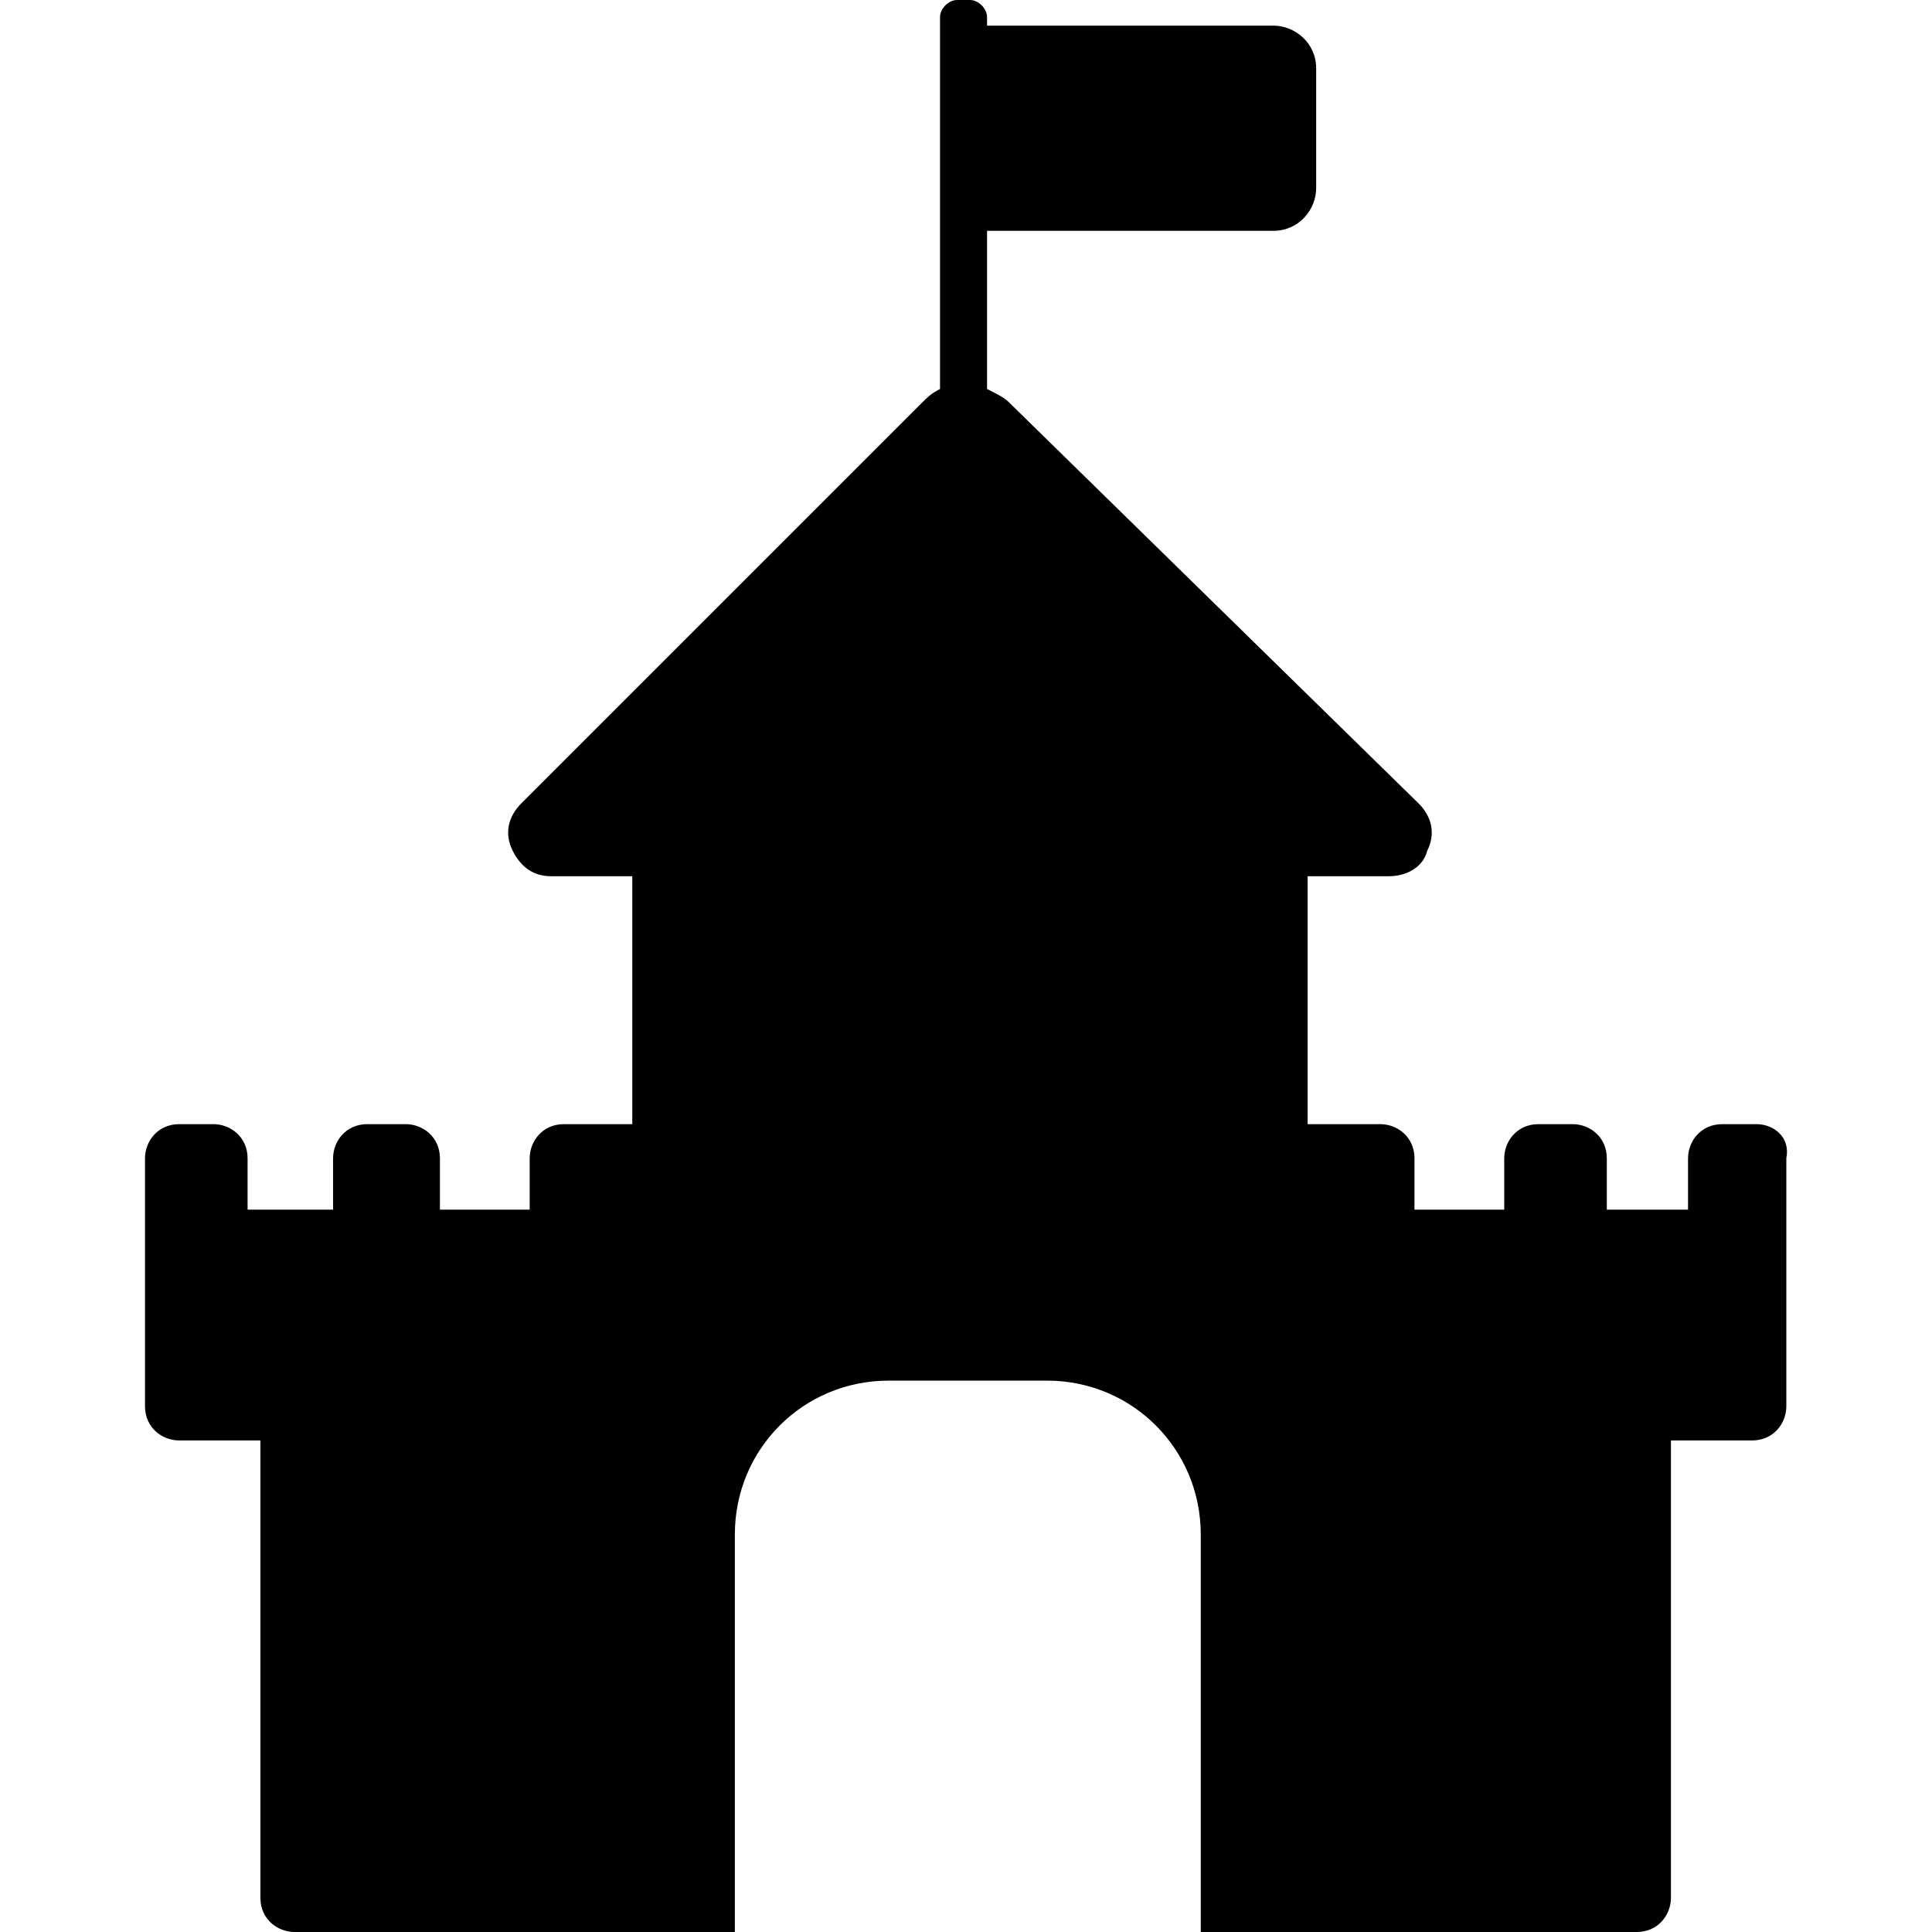
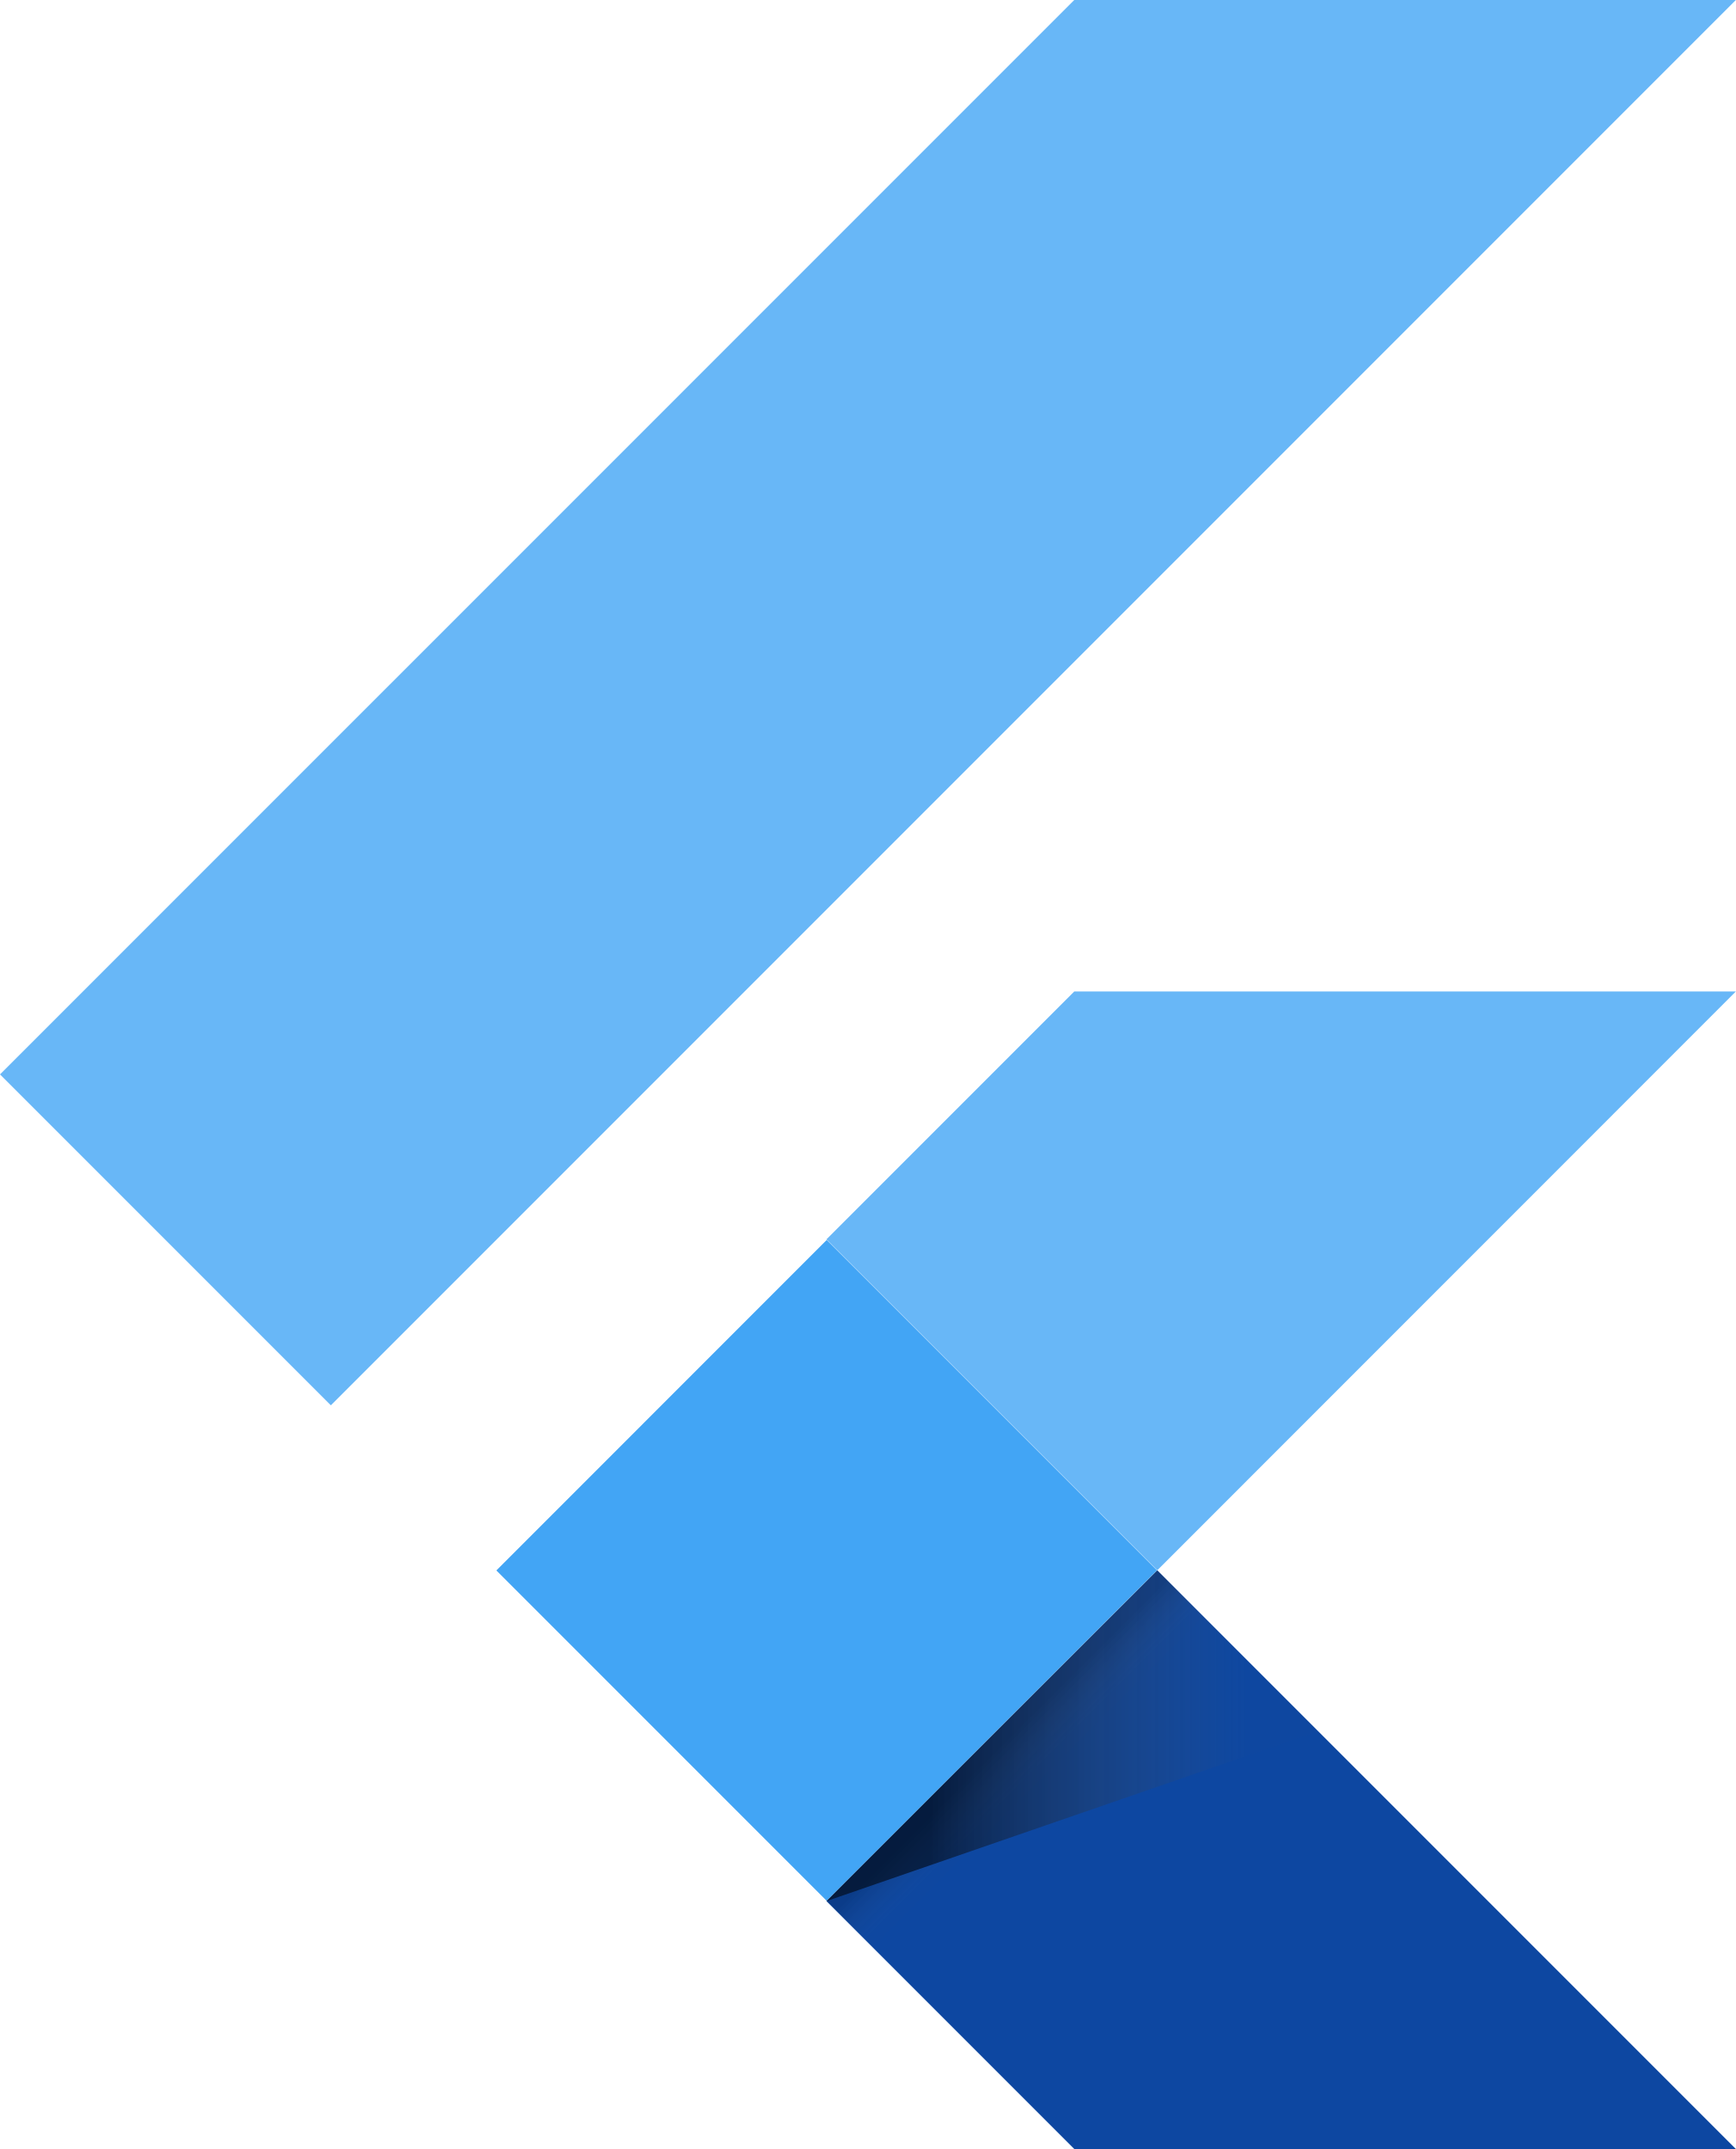
- <svg xmlns="http://www.w3.org/2000/svg" version="1.1" id="Capa_1" x="0px" y="0px" width="576.3px" height="576.3px" viewBox="0 0 576.3 576.3" style="enable-background:new 0 0 576.3 576.3;" xml:space="preserve">
-   <g>
-     <g id="Layer_1_5_">
-       <path d="M523.926,335.325h-10.2c-6.375,0-10.2,5.1-10.2,10.199v15.301h-24.225v-15.301c0-6.375-5.1-10.199-10.2-10.199h-10.2    c-6.375,0-10.199,5.1-10.199,10.199v15.301h-26.775v-15.301c0-6.375-5.1-10.199-10.2-10.199h-21.675v-73.95h24.225    c5.101,0,10.2-2.55,11.476-7.65c2.55-5.1,1.274-10.2-2.55-14.025l-122.4-119.85c-1.275-1.275-3.825-2.55-6.375-3.825V68.85h85.425    c7.65,0,12.75-6.375,12.75-12.75V20.4c0-7.65-6.375-12.75-12.75-12.75h-85.425V5.1c0-2.55-2.55-5.1-5.1-5.1h-3.825    c-2.55,0-5.1,2.55-5.1,5.1v110.925c-2.55,1.275-3.825,2.55-5.1,3.825L155.451,239.7c-3.825,3.825-5.1,8.925-2.55,14.025    c2.55,5.1,6.375,7.65,11.475,7.65h24.225v73.95h-20.4c-6.375,0-10.2,5.1-10.2,10.199v15.301h-26.775v-15.301    c0-6.375-5.1-10.199-10.2-10.199h-11.475c-6.375,0-10.2,5.1-10.2,10.199v15.301h-25.5v-15.301c0-6.375-5.1-10.199-10.2-10.199    h-10.2c-6.375,0-10.2,5.1-10.2,10.199v73.95c0,6.375,5.1,10.2,10.2,10.2h24.225V566.1c0,6.375,5.1,10.2,10.2,10.2h131.325V457.725    c0-25.5,20.4-45.899,45.9-45.899h47.175c25.5,0,45.9,20.399,45.9,45.899V576.3h130.05c6.375,0,10.2-5.1,10.2-10.2V429.675h24.225    c6.375,0,10.2-5.1,10.2-10.2v-73.95C534.126,339.149,529.025,335.325,523.926,335.325z" />
-     </g>
-   </g>
-   <g>
- </g>
-   <g>
- </g>
-   <g>
- </g>
-   <g>
- </g>
-   <g>
- </g>
-   <g>
- </g>
-   <g>
- </g>
-   <g>
- </g>
-   <g>
- </g>
-   <g>
- </g>
-   <g>
- </g>
-   <g>
- </g>
-   <g>
- </g>
-   <g>
- </g>
-   <g>
- </g>
+ <svg xmlns="http://www.w3.org/2000/svg" enable-background="new 0 0 1999 2474.2" viewBox="0 0 1999 2474.2">
+   <linearGradient id="a" gradientTransform="matrix(380.4042 -380.4175 -53.104 -53.1021 908228.312 -700059.5)" gradientUnits="userSpaceOnUse" x1="-2115.003" x2="-2115.003" y1="1930.741" y2="1929.741">
+     <stop offset=".2" stop-opacity=".15" />
+     <stop offset=".85" stop-color="#616161" stop-opacity=".01" />
+   </linearGradient>
+   <linearGradient id="b" gradientTransform="matrix(565.291 0 0 -380.9571 1196694.25 743476.562)" gradientUnits="userSpaceOnUse" x1="-2115.269" x2="-2114.269" y1="1946.356" y2="1946.356">
+     <stop offset=".2" stop-opacity=".55" />
+     <stop offset=".85" stop-color="#616161" stop-opacity=".01" />
+   </linearGradient>
+   <path d="m381 1618-381-381 1237.1-1237h761.9m0 1141.5h-761.9l-285.4 285.4 381 381" fill="#42a5f5" fill-opacity=".8" />
+   <path d="m951.7 2188.8 285.4 285.4h761.9l-666.3-666.3" fill="#0d47a1" />
+   <path d="m571.6 1808.1 380.4-380.5 380.4 380.4-380.4 380.5z" fill="#42a5f5" />
+   <path d="m952 2188.5 380.4-380.4 53.1 53.1-380.4 380.4z" fill="url(#a)" />
+   <path d="m951.7 2188.8 565.3-195.3-184.3-185.7" fill="url(#b)" />
</svg>
